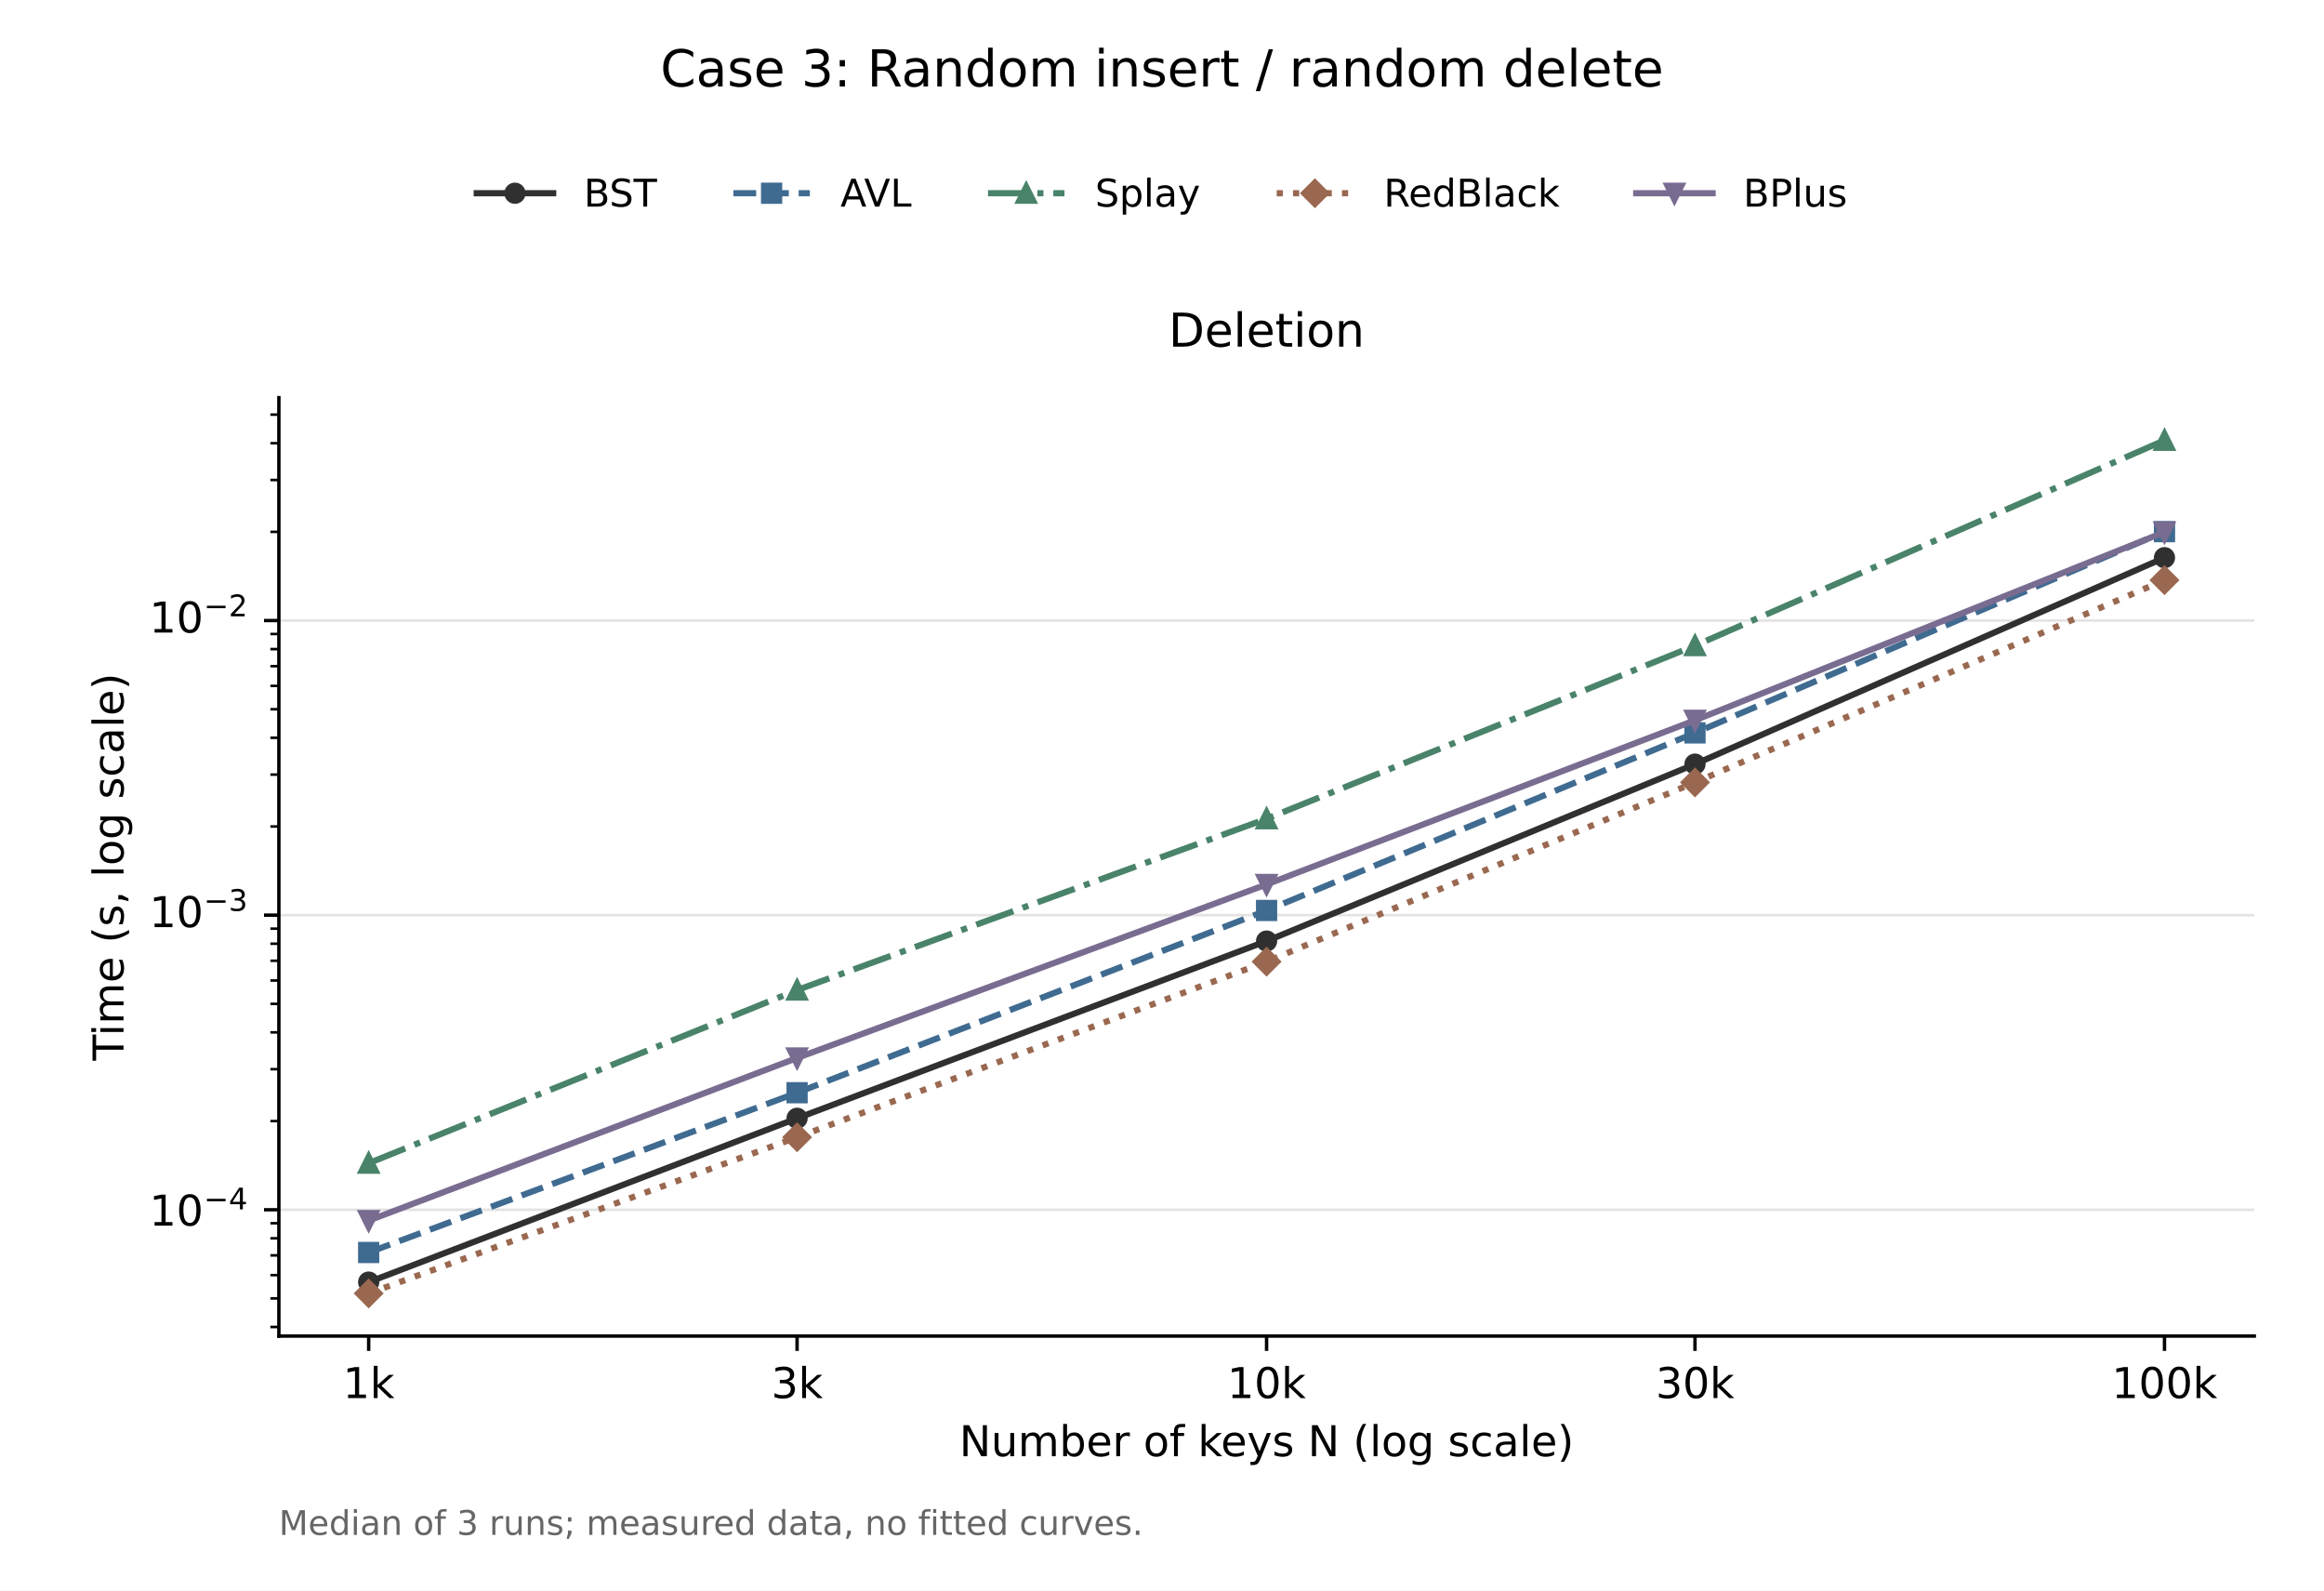
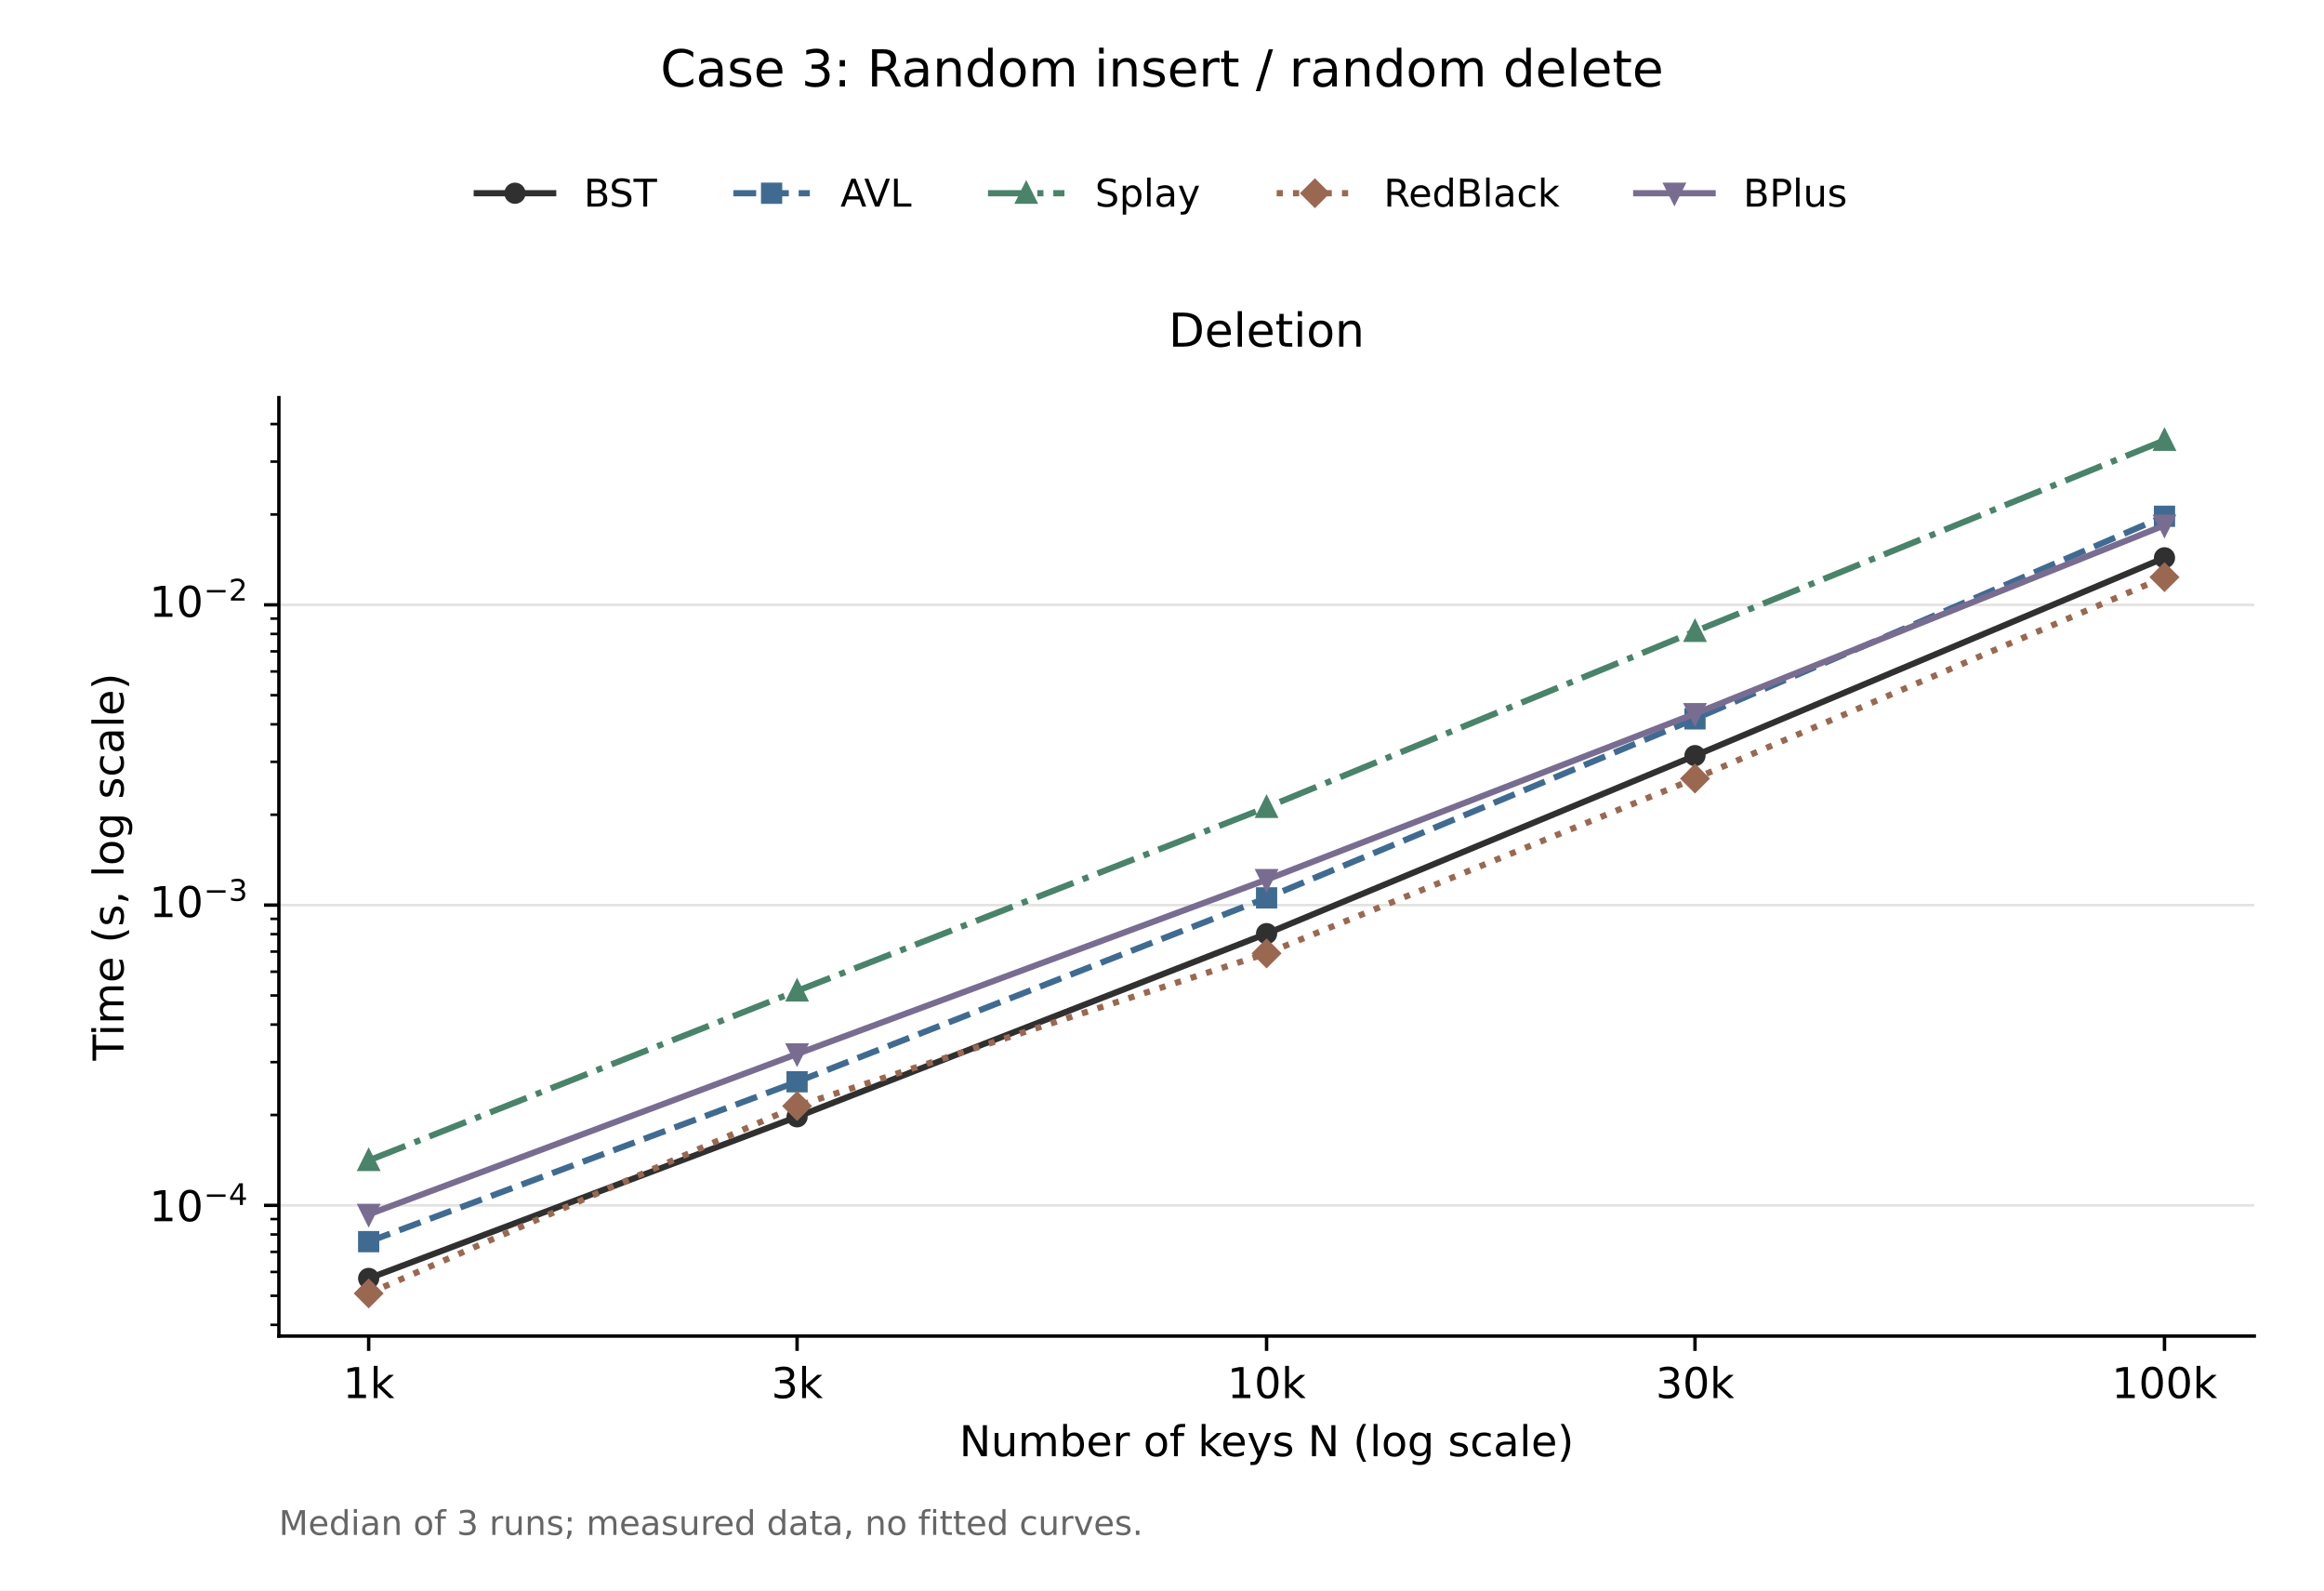
<svg xmlns="http://www.w3.org/2000/svg" xmlns:xlink="http://www.w3.org/1999/xlink" width="547.2pt" height="374.4pt" viewBox="0 0 547.2 374.4" version="1.1">
  <defs>
    <style type="text/css">*{stroke-linejoin: round; stroke-linecap: butt}</style>
  </defs>
  <g id="figure_1">
    <g id="patch_1">
      <path d="M 0 374.4 L 547.2 374.4 L 547.2 0 L 0 0 z " style="fill: #ffffff" />
    </g>
    <g id="axes_1">
      <g id="patch_2">
        <path d="M 65.664 314.496 L 530.784 314.496 L 530.784 93.6 L 65.664 93.6 z " style="fill: #ffffff" />
      </g>
      <g id="matplotlib.axis_1">
        <g id="xtick_1">
          <g id="line2d_1">
            <defs>
-               <path id="m11b9052c9e" d="M 0 0 L 0 3.5 " style="stroke: #000000; stroke-width: 0.8" />
+               <path id="mf344a25ff4" d="M 0 0 L 0 3.5 " style="stroke: #000000; stroke-width: 0.8" />
            </defs>
            <g>
-               <use xlink:href="#m11b9052c9e" x="86.806" y="314.496" style="stroke: #000000; stroke-width: 0.8" />
+               <use xlink:href="#mf344a25ff4" x="86.806" y="314.496" style="stroke: #000000; stroke-width: 0.8" />
            </g>
          </g>
          <g id="text_1">
            <text style="font-size: 10px; font-family: 'DejaVu Sans'; text-anchor: middle" x="86.806" y="329.094" transform="rotate(-0 86.80582 329.0944)">1k</text>
          </g>
        </g>
        <g id="xtick_2">
          <g id="line2d_2">
            <g>
-               <use xlink:href="#m11b9052c9e" x="187.678" y="314.496" style="stroke: #000000; stroke-width: 0.8" />
+               <use xlink:href="#mf344a25ff4" x="187.678" y="314.496" style="stroke: #000000; stroke-width: 0.8" />
            </g>
          </g>
          <g id="text_2">
            <text style="font-size: 10px; font-family: 'DejaVu Sans'; text-anchor: middle" x="187.678" y="329.094" transform="rotate(-0 187.6779 329.0944)">3k</text>
          </g>
        </g>
        <g id="xtick_3">
          <g id="line2d_3">
            <g>
-               <use xlink:href="#m11b9052c9e" x="298.224" y="314.496" style="stroke: #000000; stroke-width: 0.8" />
+               <use xlink:href="#mf344a25ff4" x="298.224" y="314.496" style="stroke: #000000; stroke-width: 0.8" />
            </g>
          </g>
          <g id="text_3">
            <text style="font-size: 10px; font-family: 'DejaVu Sans'; text-anchor: middle" x="298.224" y="329.094" transform="rotate(-0 298.224 329.0944)">10k</text>
          </g>
        </g>
        <g id="xtick_4">
          <g id="line2d_4">
            <g>
-               <use xlink:href="#m11b9052c9e" x="399.096" y="314.496" style="stroke: #000000; stroke-width: 0.8" />
+               <use xlink:href="#mf344a25ff4" x="399.096" y="314.496" style="stroke: #000000; stroke-width: 0.8" />
            </g>
          </g>
          <g id="text_4">
            <text style="font-size: 10px; font-family: 'DejaVu Sans'; text-anchor: middle" x="399.096" y="329.094" transform="rotate(-0 399.0961 329.0944)">30k</text>
          </g>
        </g>
        <g id="xtick_5">
          <g id="line2d_5">
            <g>
-               <use xlink:href="#m11b9052c9e" x="509.642" y="314.496" style="stroke: #000000; stroke-width: 0.8" />
+               <use xlink:href="#mf344a25ff4" x="509.642" y="314.496" style="stroke: #000000; stroke-width: 0.8" />
            </g>
          </g>
          <g id="text_5">
            <text style="font-size: 10px; font-family: 'DejaVu Sans'; text-anchor: middle" x="509.642" y="329.094" transform="rotate(-0 509.6422 329.0944)">100k</text>
          </g>
        </g>
        <g id="text_6">
          <text style="font-size: 10px; font-family: 'DejaVu Sans'; text-anchor: middle" x="298.224" y="342.773" transform="rotate(-0 298.224 342.7726)">Number of keys N (log scale)</text>
        </g>
      </g>
      <g id="matplotlib.axis_2">
        <g id="ytick_1">
          <g id="line2d_6">
-             <path d="M 65.664 284.762 L 530.784 284.762 " clip-path="url(#p048b9903aa)" style="fill: none; stroke: #e3e3e3; stroke-width: 0.6; stroke-linecap: square" />
+             <path d="M 65.664 283.727 L 530.784 283.727 " clip-path="url(#p9c21b89493)" style="fill: none; stroke: #e3e3e3; stroke-width: 0.6; stroke-linecap: square" />
          </g>
          <g id="line2d_7">
            <defs>
-               <path id="mf81874a7fb" d="M 0 0 L -3.5 0 " style="stroke: #000000; stroke-width: 0.8" />
+               <path id="m07d061a295" d="M 0 0 L -3.5 0 " style="stroke: #000000; stroke-width: 0.8" />
            </defs>
            <g>
-               <use xlink:href="#mf81874a7fb" x="65.664" y="284.762" style="stroke: #000000; stroke-width: 0.8" />
+               <use xlink:href="#m07d061a295" x="65.664" y="283.727" style="stroke: #000000; stroke-width: 0.8" />
            </g>
          </g>
          <g id="text_7">
-             <g transform="translate(35.164 288.5608)">
+             <g transform="translate(35.164 287.5264)">
              <text>
                <tspan x="0" y="-0.064" style="font-size: 10px; font-family: 'DejaVu Sans'">1</tspan>
                <tspan x="6.362" y="-0.064" style="font-size: 10px; font-family: 'DejaVu Sans'">0</tspan>
                <tspan x="12.82" y="-3.892" style="font-size: 7px; font-family: 'DejaVu Sans'">−</tspan>
                <tspan x="18.686" y="-3.892" style="font-size: 7px; font-family: 'DejaVu Sans'">4</tspan>
              </text>
            </g>
          </g>
        </g>
        <g id="ytick_2">
          <g id="line2d_8">
-             <path d="M 65.664 215.417 L 530.784 215.417 " clip-path="url(#p048b9903aa)" style="fill: none; stroke: #e3e3e3; stroke-width: 0.6; stroke-linecap: square" />
+             <path d="M 65.664 213.051 L 530.784 213.051 " clip-path="url(#p9c21b89493)" style="fill: none; stroke: #e3e3e3; stroke-width: 0.6; stroke-linecap: square" />
          </g>
          <g id="line2d_9">
            <g>
-               <use xlink:href="#mf81874a7fb" x="65.664" y="215.417" style="stroke: #000000; stroke-width: 0.8" />
+               <use xlink:href="#m07d061a295" x="65.664" y="213.051" style="stroke: #000000; stroke-width: 0.8" />
            </g>
          </g>
          <g id="text_8">
-             <g transform="translate(35.164 219.2162)">
+             <g transform="translate(35.164 216.85)">
              <text>
                <tspan x="0" y="-0.977" style="font-size: 10px; font-family: 'DejaVu Sans'">1</tspan>
                <tspan x="6.362" y="-0.977" style="font-size: 10px; font-family: 'DejaVu Sans'">0</tspan>
                <tspan x="12.82" y="-4.805" style="font-size: 7px; font-family: 'DejaVu Sans'">−</tspan>
                <tspan x="18.686" y="-4.805" style="font-size: 7px; font-family: 'DejaVu Sans'">3</tspan>
              </text>
            </g>
          </g>
        </g>
        <g id="ytick_3">
          <g id="line2d_10">
-             <path d="M 65.664 146.072 L 530.784 146.072 " clip-path="url(#p048b9903aa)" style="fill: none; stroke: #e3e3e3; stroke-width: 0.6; stroke-linecap: square" />
+             <path d="M 65.664 142.374 L 530.784 142.374 " clip-path="url(#p9c21b89493)" style="fill: none; stroke: #e3e3e3; stroke-width: 0.6; stroke-linecap: square" />
          </g>
          <g id="line2d_11">
            <g>
-               <use xlink:href="#mf81874a7fb" x="65.664" y="146.072" style="stroke: #000000; stroke-width: 0.8" />
+               <use xlink:href="#m07d061a295" x="65.664" y="142.374" style="stroke: #000000; stroke-width: 0.8" />
            </g>
          </g>
          <g id="text_9">
-             <g transform="translate(35.164 149.8715)">
+             <g transform="translate(35.164 146.1737)">
              <text>
                <tspan x="0" y="-0.977" style="font-size: 10px; font-family: 'DejaVu Sans'">1</tspan>
                <tspan x="6.362" y="-0.977" style="font-size: 10px; font-family: 'DejaVu Sans'">0</tspan>
                <tspan x="12.82" y="-4.805" style="font-size: 7px; font-family: 'DejaVu Sans'">−</tspan>
                <tspan x="18.686" y="-4.805" style="font-size: 7px; font-family: 'DejaVu Sans'">2</tspan>
              </text>
            </g>
          </g>
        </g>
        <g id="ytick_4">
          <g id="line2d_12">
            <defs>
-               <path id="m46cd1291a2" d="M 0 0 L -2 0 " style="stroke: #000000; stroke-width: 0.6" />
+               <path id="mc3fb62629d" d="M 0 0 L -2 0 " style="stroke: #000000; stroke-width: 0.6" />
            </defs>
            <g>
-               <use xlink:href="#m46cd1291a2" x="65.664" y="312.357" style="stroke: #000000; stroke-width: 0.6" />
+               <use xlink:href="#mc3fb62629d" x="65.664" y="311.852" style="stroke: #000000; stroke-width: 0.6" />
            </g>
          </g>
        </g>
        <g id="ytick_5">
          <g id="line2d_13">
            <g>
-               <use xlink:href="#m46cd1291a2" x="65.664" y="305.636" style="stroke: #000000; stroke-width: 0.6" />
+               <use xlink:href="#mc3fb62629d" x="65.664" y="305.003" style="stroke: #000000; stroke-width: 0.6" />
            </g>
          </g>
        </g>
        <g id="ytick_6">
          <g id="line2d_14">
            <g>
-               <use xlink:href="#m46cd1291a2" x="65.664" y="300.146" style="stroke: #000000; stroke-width: 0.6" />
+               <use xlink:href="#mc3fb62629d" x="65.664" y="299.407" style="stroke: #000000; stroke-width: 0.6" />
            </g>
          </g>
        </g>
        <g id="ytick_7">
          <g id="line2d_15">
            <g>
-               <use xlink:href="#m46cd1291a2" x="65.664" y="295.503" style="stroke: #000000; stroke-width: 0.6" />
+               <use xlink:href="#mc3fb62629d" x="65.664" y="294.675" style="stroke: #000000; stroke-width: 0.6" />
            </g>
          </g>
        </g>
        <g id="ytick_8">
          <g id="line2d_16">
            <g>
-               <use xlink:href="#m46cd1291a2" x="65.664" y="291.482" style="stroke: #000000; stroke-width: 0.6" />
+               <use xlink:href="#mc3fb62629d" x="65.664" y="290.576" style="stroke: #000000; stroke-width: 0.6" />
            </g>
          </g>
        </g>
        <g id="ytick_9">
          <g id="line2d_17">
            <g>
-               <use xlink:href="#m46cd1291a2" x="65.664" y="287.935" style="stroke: #000000; stroke-width: 0.6" />
+               <use xlink:href="#mc3fb62629d" x="65.664" y="286.961" style="stroke: #000000; stroke-width: 0.6" />
            </g>
          </g>
        </g>
        <g id="ytick_10">
          <g id="line2d_18">
            <g>
-               <use xlink:href="#m46cd1291a2" x="65.664" y="263.887" style="stroke: #000000; stroke-width: 0.6" />
+               <use xlink:href="#mc3fb62629d" x="65.664" y="262.451" style="stroke: #000000; stroke-width: 0.6" />
            </g>
          </g>
        </g>
        <g id="ytick_11">
          <g id="line2d_19">
            <g>
-               <use xlink:href="#m46cd1291a2" x="65.664" y="251.676" style="stroke: #000000; stroke-width: 0.6" />
+               <use xlink:href="#mc3fb62629d" x="65.664" y="250.006" style="stroke: #000000; stroke-width: 0.6" />
            </g>
          </g>
        </g>
        <g id="ytick_12">
          <g id="line2d_20">
            <g>
-               <use xlink:href="#m46cd1291a2" x="65.664" y="243.012" style="stroke: #000000; stroke-width: 0.6" />
+               <use xlink:href="#mc3fb62629d" x="65.664" y="241.176" style="stroke: #000000; stroke-width: 0.6" />
            </g>
          </g>
        </g>
        <g id="ytick_13">
          <g id="line2d_21">
            <g>
-               <use xlink:href="#m46cd1291a2" x="65.664" y="236.292" style="stroke: #000000; stroke-width: 0.6" />
+               <use xlink:href="#mc3fb62629d" x="65.664" y="234.327" style="stroke: #000000; stroke-width: 0.6" />
            </g>
          </g>
        </g>
        <g id="ytick_14">
          <g id="line2d_22">
            <g>
-               <use xlink:href="#m46cd1291a2" x="65.664" y="230.801" style="stroke: #000000; stroke-width: 0.6" />
+               <use xlink:href="#mc3fb62629d" x="65.664" y="228.73" style="stroke: #000000; stroke-width: 0.6" />
            </g>
          </g>
        </g>
        <g id="ytick_15">
          <g id="line2d_23">
            <g>
-               <use xlink:href="#m46cd1291a2" x="65.664" y="226.159" style="stroke: #000000; stroke-width: 0.6" />
+               <use xlink:href="#mc3fb62629d" x="65.664" y="223.999" style="stroke: #000000; stroke-width: 0.6" />
            </g>
          </g>
        </g>
        <g id="ytick_16">
          <g id="line2d_24">
            <g>
-               <use xlink:href="#m46cd1291a2" x="65.664" y="222.137" style="stroke: #000000; stroke-width: 0.6" />
+               <use xlink:href="#mc3fb62629d" x="65.664" y="219.9" style="stroke: #000000; stroke-width: 0.6" />
            </g>
          </g>
        </g>
        <g id="ytick_17">
          <g id="line2d_25">
            <g>
-               <use xlink:href="#m46cd1291a2" x="65.664" y="218.59" style="stroke: #000000; stroke-width: 0.6" />
+               <use xlink:href="#mc3fb62629d" x="65.664" y="216.285" style="stroke: #000000; stroke-width: 0.6" />
            </g>
          </g>
        </g>
        <g id="ytick_18">
          <g id="line2d_26">
            <g>
-               <use xlink:href="#m46cd1291a2" x="65.664" y="194.542" style="stroke: #000000; stroke-width: 0.6" />
+               <use xlink:href="#mc3fb62629d" x="65.664" y="191.775" style="stroke: #000000; stroke-width: 0.6" />
            </g>
          </g>
        </g>
        <g id="ytick_19">
          <g id="line2d_27">
            <g>
-               <use xlink:href="#m46cd1291a2" x="65.664" y="182.331" style="stroke: #000000; stroke-width: 0.6" />
+               <use xlink:href="#mc3fb62629d" x="65.664" y="179.33" style="stroke: #000000; stroke-width: 0.6" />
            </g>
          </g>
        </g>
        <g id="ytick_20">
          <g id="line2d_28">
            <g>
-               <use xlink:href="#m46cd1291a2" x="65.664" y="173.667" style="stroke: #000000; stroke-width: 0.6" />
+               <use xlink:href="#mc3fb62629d" x="65.664" y="170.499" style="stroke: #000000; stroke-width: 0.6" />
            </g>
          </g>
        </g>
        <g id="ytick_21">
          <g id="line2d_29">
            <g>
-               <use xlink:href="#m46cd1291a2" x="65.664" y="166.947" style="stroke: #000000; stroke-width: 0.6" />
+               <use xlink:href="#mc3fb62629d" x="65.664" y="163.65" style="stroke: #000000; stroke-width: 0.6" />
            </g>
          </g>
        </g>
        <g id="ytick_22">
          <g id="line2d_30">
            <g>
-               <use xlink:href="#m46cd1291a2" x="65.664" y="161.456" style="stroke: #000000; stroke-width: 0.6" />
+               <use xlink:href="#mc3fb62629d" x="65.664" y="158.054" style="stroke: #000000; stroke-width: 0.6" />
            </g>
          </g>
        </g>
        <g id="ytick_23">
          <g id="line2d_31">
            <g>
-               <use xlink:href="#m46cd1291a2" x="65.664" y="156.814" style="stroke: #000000; stroke-width: 0.6" />
+               <use xlink:href="#mc3fb62629d" x="65.664" y="153.322" style="stroke: #000000; stroke-width: 0.6" />
            </g>
          </g>
        </g>
        <g id="ytick_24">
          <g id="line2d_32">
            <g>
-               <use xlink:href="#m46cd1291a2" x="65.664" y="152.792" style="stroke: #000000; stroke-width: 0.6" />
+               <use xlink:href="#mc3fb62629d" x="65.664" y="149.224" style="stroke: #000000; stroke-width: 0.6" />
            </g>
          </g>
        </g>
        <g id="ytick_25">
          <g id="line2d_33">
            <g>
-               <use xlink:href="#m46cd1291a2" x="65.664" y="149.245" style="stroke: #000000; stroke-width: 0.6" />
+               <use xlink:href="#mc3fb62629d" x="65.664" y="145.608" style="stroke: #000000; stroke-width: 0.6" />
            </g>
          </g>
        </g>
        <g id="ytick_26">
          <g id="line2d_34">
            <g>
-               <use xlink:href="#m46cd1291a2" x="65.664" y="125.197" style="stroke: #000000; stroke-width: 0.6" />
+               <use xlink:href="#mc3fb62629d" x="65.664" y="121.099" style="stroke: #000000; stroke-width: 0.6" />
            </g>
          </g>
        </g>
        <g id="ytick_27">
          <g id="line2d_35">
            <g>
-               <use xlink:href="#m46cd1291a2" x="65.664" y="112.986" style="stroke: #000000; stroke-width: 0.6" />
+               <use xlink:href="#mc3fb62629d" x="65.664" y="108.653" style="stroke: #000000; stroke-width: 0.6" />
            </g>
          </g>
        </g>
        <g id="ytick_28">
          <g id="line2d_36">
            <g>
-               <use xlink:href="#m46cd1291a2" x="65.664" y="104.323" style="stroke: #000000; stroke-width: 0.6" />
-             </g>
-           </g>
-         </g>
-         <g id="ytick_29">
-           <g id="line2d_37">
-             <g>
-               <use xlink:href="#m46cd1291a2" x="65.664" y="97.602" style="stroke: #000000; stroke-width: 0.6" />
+               <use xlink:href="#mc3fb62629d" x="65.664" y="99.823" style="stroke: #000000; stroke-width: 0.6" />
            </g>
          </g>
        </g>
        <g id="text_10">
          <text style="font-size: 10px; font-family: 'DejaVu Sans'; text-anchor: middle" x="29.084" y="204.048" transform="rotate(-90 29.08431 204.048)">Time (s, log scale)</text>
        </g>
      </g>
+       <g id="line2d_37">
+         <path d="M 86.806 300.927 L 187.678 262.884 L 298.224 219.766 L 399.096 177.868 L 509.642 131.301 " clip-path="url(#p9c21b89493)" style="fill: none; stroke: #303030; stroke-width: 1.45; stroke-linecap: square" />
+         <defs>
+           <path id="m9c2e04cc82" d="M 0 2 C 0.53 2 1.039 1.789 1.414 1.414 C 1.789 1.039 2 0.53 2 0 C 2 -0.53 1.789 -1.039 1.414 -1.414 C 1.039 -1.789 0.53 -2 0 -2 C -0.53 -2 -1.039 -1.789 -1.414 -1.414 C -1.789 -1.039 -2 -0.53 -2 0 C -2 0.53 -1.789 1.039 -1.414 1.414 C -1.039 1.789 -0.53 2 0 2 z " style="stroke: #303030" />
+         </defs>
+         <g clip-path="url(#p9c21b89493)">
+           <use xlink:href="#m9c2e04cc82" x="86.806" y="300.927" style="fill: #303030; stroke: #303030" />
+           <use xlink:href="#m9c2e04cc82" x="187.678" y="262.884" style="fill: #303030; stroke: #303030" />
+           <use xlink:href="#m9c2e04cc82" x="298.224" y="219.766" style="fill: #303030; stroke: #303030" />
+           <use xlink:href="#m9c2e04cc82" x="399.096" y="177.868" style="fill: #303030; stroke: #303030" />
+           <use xlink:href="#m9c2e04cc82" x="509.642" y="131.301" style="fill: #303030; stroke: #303030" />
+         </g>
+       </g>
      <g id="line2d_38">
-         <path d="M 86.806 301.796 L 187.678 263.231 L 298.224 221.515 L 399.096 179.868 L 509.642 131.271 " clip-path="url(#p048b9903aa)" style="fill: none; stroke: #303030; stroke-width: 1.45; stroke-linecap: square" />
+         <path d="M 86.806 292.272 L 187.678 254.635 L 298.224 211.352 L 399.096 169.209 L 509.642 121.523 " clip-path="url(#p9c21b89493)" style="fill: none; stroke-dasharray: 5.365,2.32; stroke-dashoffset: 0; stroke: #406b91; stroke-width: 1.45" />
        <defs>
-           <path id="md532c17a4b" d="M 0 2 C 0.53 2 1.039 1.789 1.414 1.414 C 1.789 1.039 2 0.53 2 0 C 2 -0.53 1.789 -1.039 1.414 -1.414 C 1.039 -1.789 0.53 -2 0 -2 C -0.53 -2 -1.039 -1.789 -1.414 -1.414 C -1.789 -1.039 -2 -0.53 -2 0 C -2 0.53 -1.789 1.039 -1.414 1.414 C -1.039 1.789 -0.53 2 0 2 z " style="stroke: #303030" />
+           <path id="mdd347ef2cc" d="M -2 2 L 2 2 L 2 -2 L -2 -2 z " style="stroke: #406b91; stroke-linejoin: miter" />
        </defs>
-         <g clip-path="url(#p048b9903aa)">
-           <use xlink:href="#md532c17a4b" x="86.806" y="301.796" style="fill: #303030; stroke: #303030" />
-           <use xlink:href="#md532c17a4b" x="187.678" y="263.231" style="fill: #303030; stroke: #303030" />
-           <use xlink:href="#md532c17a4b" x="298.224" y="221.515" style="fill: #303030; stroke: #303030" />
-           <use xlink:href="#md532c17a4b" x="399.096" y="179.868" style="fill: #303030; stroke: #303030" />
-           <use xlink:href="#md532c17a4b" x="509.642" y="131.271" style="fill: #303030; stroke: #303030" />
+         <g clip-path="url(#p9c21b89493)">
+           <use xlink:href="#mdd347ef2cc" x="86.806" y="292.272" style="fill: #406b91; stroke: #406b91; stroke-linejoin: miter" />
+           <use xlink:href="#mdd347ef2cc" x="187.678" y="254.635" style="fill: #406b91; stroke: #406b91; stroke-linejoin: miter" />
+           <use xlink:href="#mdd347ef2cc" x="298.224" y="211.352" style="fill: #406b91; stroke: #406b91; stroke-linejoin: miter" />
+           <use xlink:href="#mdd347ef2cc" x="399.096" y="169.209" style="fill: #406b91; stroke: #406b91; stroke-linejoin: miter" />
+           <use xlink:href="#mdd347ef2cc" x="509.642" y="121.523" style="fill: #406b91; stroke: #406b91; stroke-linejoin: miter" />
        </g>
      </g>
      <g id="line2d_39">
-         <path d="M 86.806 294.823 L 187.678 257.215 L 298.224 214.314 L 399.096 172.512 L 509.642 125.143 " clip-path="url(#p048b9903aa)" style="fill: none; stroke-dasharray: 5.365,2.32; stroke-dashoffset: 0; stroke: #406b91; stroke-width: 1.45" />
+         <path d="M 86.806 273.159 L 187.678 233.247 L 298.224 190.046 L 399.096 148.616 L 509.642 103.641 " clip-path="url(#p9c21b89493)" style="fill: none; stroke-dasharray: 9.28,2.32,1.45,2.32; stroke-dashoffset: 0; stroke: #49836a; stroke-width: 1.45" />
        <defs>
-           <path id="m089918fb36" d="M -2 2 L 2 2 L 2 -2 L -2 -2 z " style="stroke: #406b91; stroke-linejoin: miter" />
+           <path id="macd0e4b05b" d="M 0 -2 L -2 2 L 2 2 z " style="stroke: #49836a; stroke-linejoin: miter" />
        </defs>
-         <g clip-path="url(#p048b9903aa)">
-           <use xlink:href="#m089918fb36" x="86.806" y="294.823" style="fill: #406b91; stroke: #406b91; stroke-linejoin: miter" />
-           <use xlink:href="#m089918fb36" x="187.678" y="257.215" style="fill: #406b91; stroke: #406b91; stroke-linejoin: miter" />
-           <use xlink:href="#m089918fb36" x="298.224" y="214.314" style="fill: #406b91; stroke: #406b91; stroke-linejoin: miter" />
-           <use xlink:href="#m089918fb36" x="399.096" y="172.512" style="fill: #406b91; stroke: #406b91; stroke-linejoin: miter" />
-           <use xlink:href="#m089918fb36" x="509.642" y="125.143" style="fill: #406b91; stroke: #406b91; stroke-linejoin: miter" />
+         <g clip-path="url(#p9c21b89493)">
+           <use xlink:href="#macd0e4b05b" x="86.806" y="273.159" style="fill: #49836a; stroke: #49836a; stroke-linejoin: miter" />
+           <use xlink:href="#macd0e4b05b" x="187.678" y="233.247" style="fill: #49836a; stroke: #49836a; stroke-linejoin: miter" />
+           <use xlink:href="#macd0e4b05b" x="298.224" y="190.046" style="fill: #49836a; stroke: #49836a; stroke-linejoin: miter" />
+           <use xlink:href="#macd0e4b05b" x="399.096" y="148.616" style="fill: #49836a; stroke: #49836a; stroke-linejoin: miter" />
+           <use xlink:href="#macd0e4b05b" x="509.642" y="103.641" style="fill: #49836a; stroke: #49836a; stroke-linejoin: miter" />
        </g>
      </g>
      <g id="line2d_40">
-         <path d="M 86.806 273.801 L 187.678 233.051 L 298.224 192.728 L 399.096 151.976 L 509.642 103.641 " clip-path="url(#p048b9903aa)" style="fill: none; stroke-dasharray: 9.28,2.32,1.45,2.32; stroke-dashoffset: 0; stroke: #49836a; stroke-width: 1.45" />
+         <path d="M 86.806 304.455 L 187.678 260.346 L 298.224 224.418 L 399.096 183.264 L 509.642 135.851 " clip-path="url(#p9c21b89493)" style="fill: none; stroke-dasharray: 1.45,2.393; stroke-dashoffset: 0; stroke: #9a6850; stroke-width: 1.45" />
        <defs>
-           <path id="m35203d9f4c" d="M 0 -2 L -2 2 L 2 2 z " style="stroke: #49836a; stroke-linejoin: miter" />
+           <path id="mcae0320e27" d="M 0 2.828 L 2.828 0 L 0 -2.828 L -2.828 0 z " style="stroke: #9a6850; stroke-linejoin: miter" />
        </defs>
-         <g clip-path="url(#p048b9903aa)">
-           <use xlink:href="#m35203d9f4c" x="86.806" y="273.801" style="fill: #49836a; stroke: #49836a; stroke-linejoin: miter" />
-           <use xlink:href="#m35203d9f4c" x="187.678" y="233.051" style="fill: #49836a; stroke: #49836a; stroke-linejoin: miter" />
-           <use xlink:href="#m35203d9f4c" x="298.224" y="192.728" style="fill: #49836a; stroke: #49836a; stroke-linejoin: miter" />
-           <use xlink:href="#m35203d9f4c" x="399.096" y="151.976" style="fill: #49836a; stroke: #49836a; stroke-linejoin: miter" />
-           <use xlink:href="#m35203d9f4c" x="509.642" y="103.641" style="fill: #49836a; stroke: #49836a; stroke-linejoin: miter" />
+         <g clip-path="url(#p9c21b89493)">
+           <use xlink:href="#mcae0320e27" x="86.806" y="304.455" style="fill: #9a6850; stroke: #9a6850; stroke-linejoin: miter" />
+           <use xlink:href="#mcae0320e27" x="187.678" y="260.346" style="fill: #9a6850; stroke: #9a6850; stroke-linejoin: miter" />
+           <use xlink:href="#mcae0320e27" x="298.224" y="224.418" style="fill: #9a6850; stroke: #9a6850; stroke-linejoin: miter" />
+           <use xlink:href="#mcae0320e27" x="399.096" y="183.264" style="fill: #9a6850; stroke: #9a6850; stroke-linejoin: miter" />
+           <use xlink:href="#mcae0320e27" x="509.642" y="135.851" style="fill: #9a6850; stroke: #9a6850; stroke-linejoin: miter" />
        </g>
      </g>
      <g id="line2d_41">
-         <path d="M 86.806 304.455 L 187.678 267.702 L 298.224 226.366 L 399.096 184.17 L 509.642 136.558 " clip-path="url(#p048b9903aa)" style="fill: none; stroke-dasharray: 1.45,2.393; stroke-dashoffset: 0; stroke: #9a6850; stroke-width: 1.45" />
+         <path d="M 86.806 285.856 L 187.678 248.083 L 298.224 207.053 L 399.096 167.982 L 509.642 123.647 " clip-path="url(#p9c21b89493)" style="fill: none; stroke: #796c91; stroke-width: 1.45; stroke-linecap: square" />
        <defs>
-           <path id="m5ee37cfdb4" d="M 0 2.828 L 2.828 0 L 0 -2.828 L -2.828 0 z " style="stroke: #9a6850; stroke-linejoin: miter" />
+           <path id="m65a1e56245" d="M -0 2 L 2 -2 L -2 -2 z " style="stroke: #796c91; stroke-linejoin: miter" />
        </defs>
-         <g clip-path="url(#p048b9903aa)">
-           <use xlink:href="#m5ee37cfdb4" x="86.806" y="304.455" style="fill: #9a6850; stroke: #9a6850; stroke-linejoin: miter" />
-           <use xlink:href="#m5ee37cfdb4" x="187.678" y="267.702" style="fill: #9a6850; stroke: #9a6850; stroke-linejoin: miter" />
-           <use xlink:href="#m5ee37cfdb4" x="298.224" y="226.366" style="fill: #9a6850; stroke: #9a6850; stroke-linejoin: miter" />
-           <use xlink:href="#m5ee37cfdb4" x="399.096" y="184.17" style="fill: #9a6850; stroke: #9a6850; stroke-linejoin: miter" />
-           <use xlink:href="#m5ee37cfdb4" x="509.642" y="136.558" style="fill: #9a6850; stroke: #9a6850; stroke-linejoin: miter" />
-         </g>
-       </g>
-       <g id="line2d_42">
-         <path d="M 86.806 287.305 L 187.678 249.034 L 298.224 208.183 L 399.096 169.543 L 509.642 125.241 " clip-path="url(#p048b9903aa)" style="fill: none; stroke: #796c91; stroke-width: 1.45; stroke-linecap: square" />
-         <defs>
-           <path id="m9e226f929d" d="M -0 2 L 2 -2 L -2 -2 z " style="stroke: #796c91; stroke-linejoin: miter" />
-         </defs>
-         <g clip-path="url(#p048b9903aa)">
-           <use xlink:href="#m9e226f929d" x="86.806" y="287.305" style="fill: #796c91; stroke: #796c91; stroke-linejoin: miter" />
-           <use xlink:href="#m9e226f929d" x="187.678" y="249.034" style="fill: #796c91; stroke: #796c91; stroke-linejoin: miter" />
-           <use xlink:href="#m9e226f929d" x="298.224" y="208.183" style="fill: #796c91; stroke: #796c91; stroke-linejoin: miter" />
-           <use xlink:href="#m9e226f929d" x="399.096" y="169.543" style="fill: #796c91; stroke: #796c91; stroke-linejoin: miter" />
-           <use xlink:href="#m9e226f929d" x="509.642" y="125.241" style="fill: #796c91; stroke: #796c91; stroke-linejoin: miter" />
+         <g clip-path="url(#p9c21b89493)">
+           <use xlink:href="#m65a1e56245" x="86.806" y="285.856" style="fill: #796c91; stroke: #796c91; stroke-linejoin: miter" />
+           <use xlink:href="#m65a1e56245" x="187.678" y="248.083" style="fill: #796c91; stroke: #796c91; stroke-linejoin: miter" />
+           <use xlink:href="#m65a1e56245" x="298.224" y="207.053" style="fill: #796c91; stroke: #796c91; stroke-linejoin: miter" />
+           <use xlink:href="#m65a1e56245" x="399.096" y="167.982" style="fill: #796c91; stroke: #796c91; stroke-linejoin: miter" />
+           <use xlink:href="#m65a1e56245" x="509.642" y="123.647" style="fill: #796c91; stroke: #796c91; stroke-linejoin: miter" />
        </g>
      </g>
      <g id="patch_3">
        <path d="M 65.664 314.496 L 65.664 93.6 " style="fill: none; stroke: #000000; stroke-width: 0.8; stroke-linejoin: miter; stroke-linecap: square" />
      </g>
      <g id="patch_4">
        <path d="M 65.664 314.496 L 530.784 314.496 " style="fill: none; stroke: #000000; stroke-width: 0.8; stroke-linejoin: miter; stroke-linecap: square" />
      </g>
      <g id="text_11">
        <text style="font-size: 11px; font-family: 'DejaVu Sans'; text-anchor: middle" x="298.224" y="81.6" transform="rotate(-0 298.224 81.6)">Deletion</text>
      </g>
    </g>
    <g id="text_12">
      <text style="font-size: 12px; font-family: 'DejaVu Sans'; text-anchor: middle" x="273.6" y="20.35" transform="rotate(-0 273.6 20.35012)">Case 3: Random insert / random delete</text>
    </g>
    <g id="text_13">
      <text style="font-size: 8px; font-family: 'DejaVu Sans'; text-anchor: start; fill: #666666" x="65.664" y="361.296" transform="rotate(-0 65.664 361.296)">Median of 3 runs; measured data, no fitted curves.</text>
    </g>
    <g id="legend_1">
-       <g id="line2d_43">
+       <g id="line2d_42">
        <path d="M 112.252 45.485 L 121.252 45.485 L 130.252 45.485 " style="fill: none; stroke: #303030; stroke-width: 1.45; stroke-linecap: square" />
        <g>
-           <use xlink:href="#md532c17a4b" x="121.252" y="45.485" style="fill: #303030; stroke: #303030" />
+           <use xlink:href="#m9c2e04cc82" x="121.252" y="45.485" style="fill: #303030; stroke: #303030" />
        </g>
      </g>
      <g id="text_14">
        <text style="font-size: 9px; font-family: 'DejaVu Sans'; text-anchor: start" x="137.452" y="48.635" transform="rotate(-0 137.4518 48.63459)">BST</text>
      </g>
-       <g id="line2d_44">
+       <g id="line2d_43">
        <path d="M 172.68 45.485 L 181.68 45.485 L 190.68 45.485 " style="fill: none; stroke-dasharray: 5.365,2.32; stroke-dashoffset: 0; stroke: #406b91; stroke-width: 1.45" />
        <g>
-           <use xlink:href="#m089918fb36" x="181.68" y="45.485" style="fill: #406b91; stroke: #406b91; stroke-linejoin: miter" />
+           <use xlink:href="#mdd347ef2cc" x="181.68" y="45.485" style="fill: #406b91; stroke: #406b91; stroke-linejoin: miter" />
        </g>
      </g>
      <g id="text_15">
        <text style="font-size: 9px; font-family: 'DejaVu Sans'; text-anchor: start" x="197.88" y="48.635" transform="rotate(-0 197.8798 48.63459)">AVL</text>
      </g>
-       <g id="line2d_45">
+       <g id="line2d_44">
        <path d="M 232.634 45.485 L 241.634 45.485 L 250.634 45.485 " style="fill: none; stroke-dasharray: 9.28,2.32,1.45,2.32; stroke-dashoffset: 0; stroke: #49836a; stroke-width: 1.45" />
        <g>
-           <use xlink:href="#m35203d9f4c" x="241.634" y="45.485" style="fill: #49836a; stroke: #49836a; stroke-linejoin: miter" />
+           <use xlink:href="#macd0e4b05b" x="241.634" y="45.485" style="fill: #49836a; stroke: #49836a; stroke-linejoin: miter" />
        </g>
      </g>
      <g id="text_16">
        <text style="font-size: 9px; font-family: 'DejaVu Sans'; text-anchor: start" x="257.834" y="48.635" transform="rotate(-0 257.8338 48.63459)">Splay</text>
      </g>
-       <g id="line2d_46">
+       <g id="line2d_45">
        <path d="M 300.604 45.485 L 309.604 45.485 L 318.604 45.485 " style="fill: none; stroke-dasharray: 1.45,2.393; stroke-dashoffset: 0; stroke: #9a6850; stroke-width: 1.45" />
        <g>
-           <use xlink:href="#m5ee37cfdb4" x="309.604" y="45.485" style="fill: #9a6850; stroke: #9a6850; stroke-linejoin: miter" />
+           <use xlink:href="#mcae0320e27" x="309.604" y="45.485" style="fill: #9a6850; stroke: #9a6850; stroke-linejoin: miter" />
        </g>
      </g>
      <g id="text_17">
        <text style="font-size: 9px; font-family: 'DejaVu Sans'; text-anchor: start" x="325.804" y="48.635" transform="rotate(-0 325.8035 48.63459)">RedBlack</text>
      </g>
-       <g id="line2d_47">
+       <g id="line2d_46">
        <path d="M 385.254 45.485 L 394.254 45.485 L 403.254 45.485 " style="fill: none; stroke: #796c91; stroke-width: 1.45; stroke-linecap: square" />
        <g>
-           <use xlink:href="#m9e226f929d" x="394.254" y="45.485" style="fill: #796c91; stroke: #796c91; stroke-linejoin: miter" />
+           <use xlink:href="#m65a1e56245" x="394.254" y="45.485" style="fill: #796c91; stroke: #796c91; stroke-linejoin: miter" />
        </g>
      </g>
      <g id="text_18">
        <text style="font-size: 9px; font-family: 'DejaVu Sans'; text-anchor: start" x="410.454" y="48.635" transform="rotate(-0 410.4541 48.63459)">BPlus</text>
      </g>
    </g>
  </g>
  <defs>
-     <clipPath id="p048b9903aa">
+     <clipPath id="p9c21b89493">
      <rect x="65.664" y="93.6" width="465.12" height="220.896" />
    </clipPath>
  </defs>
</svg>
